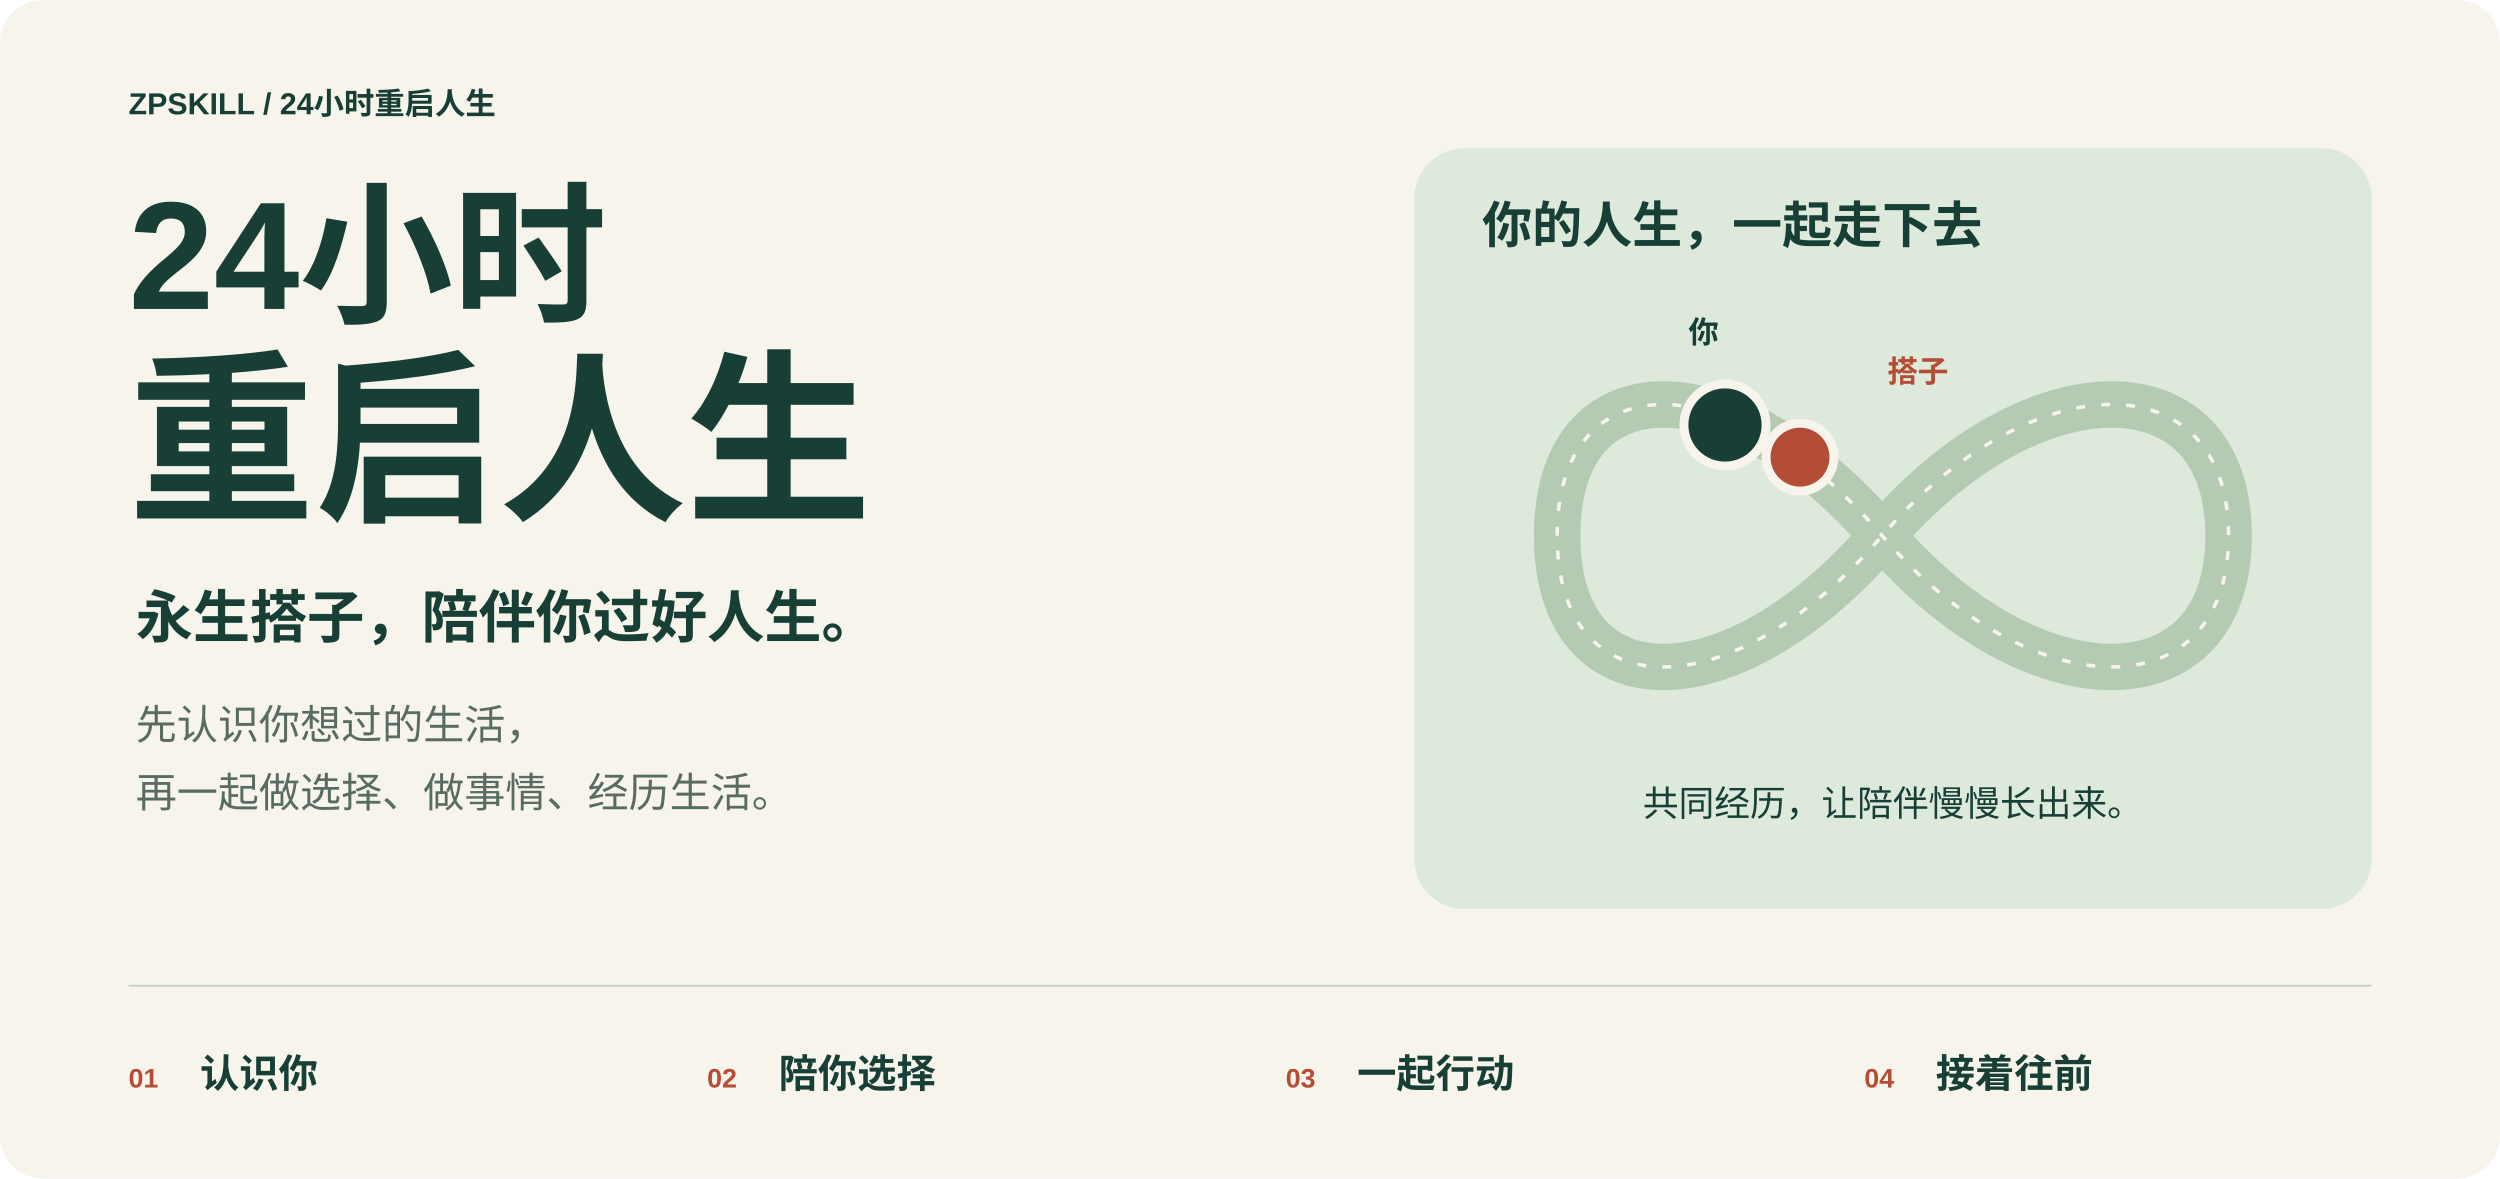
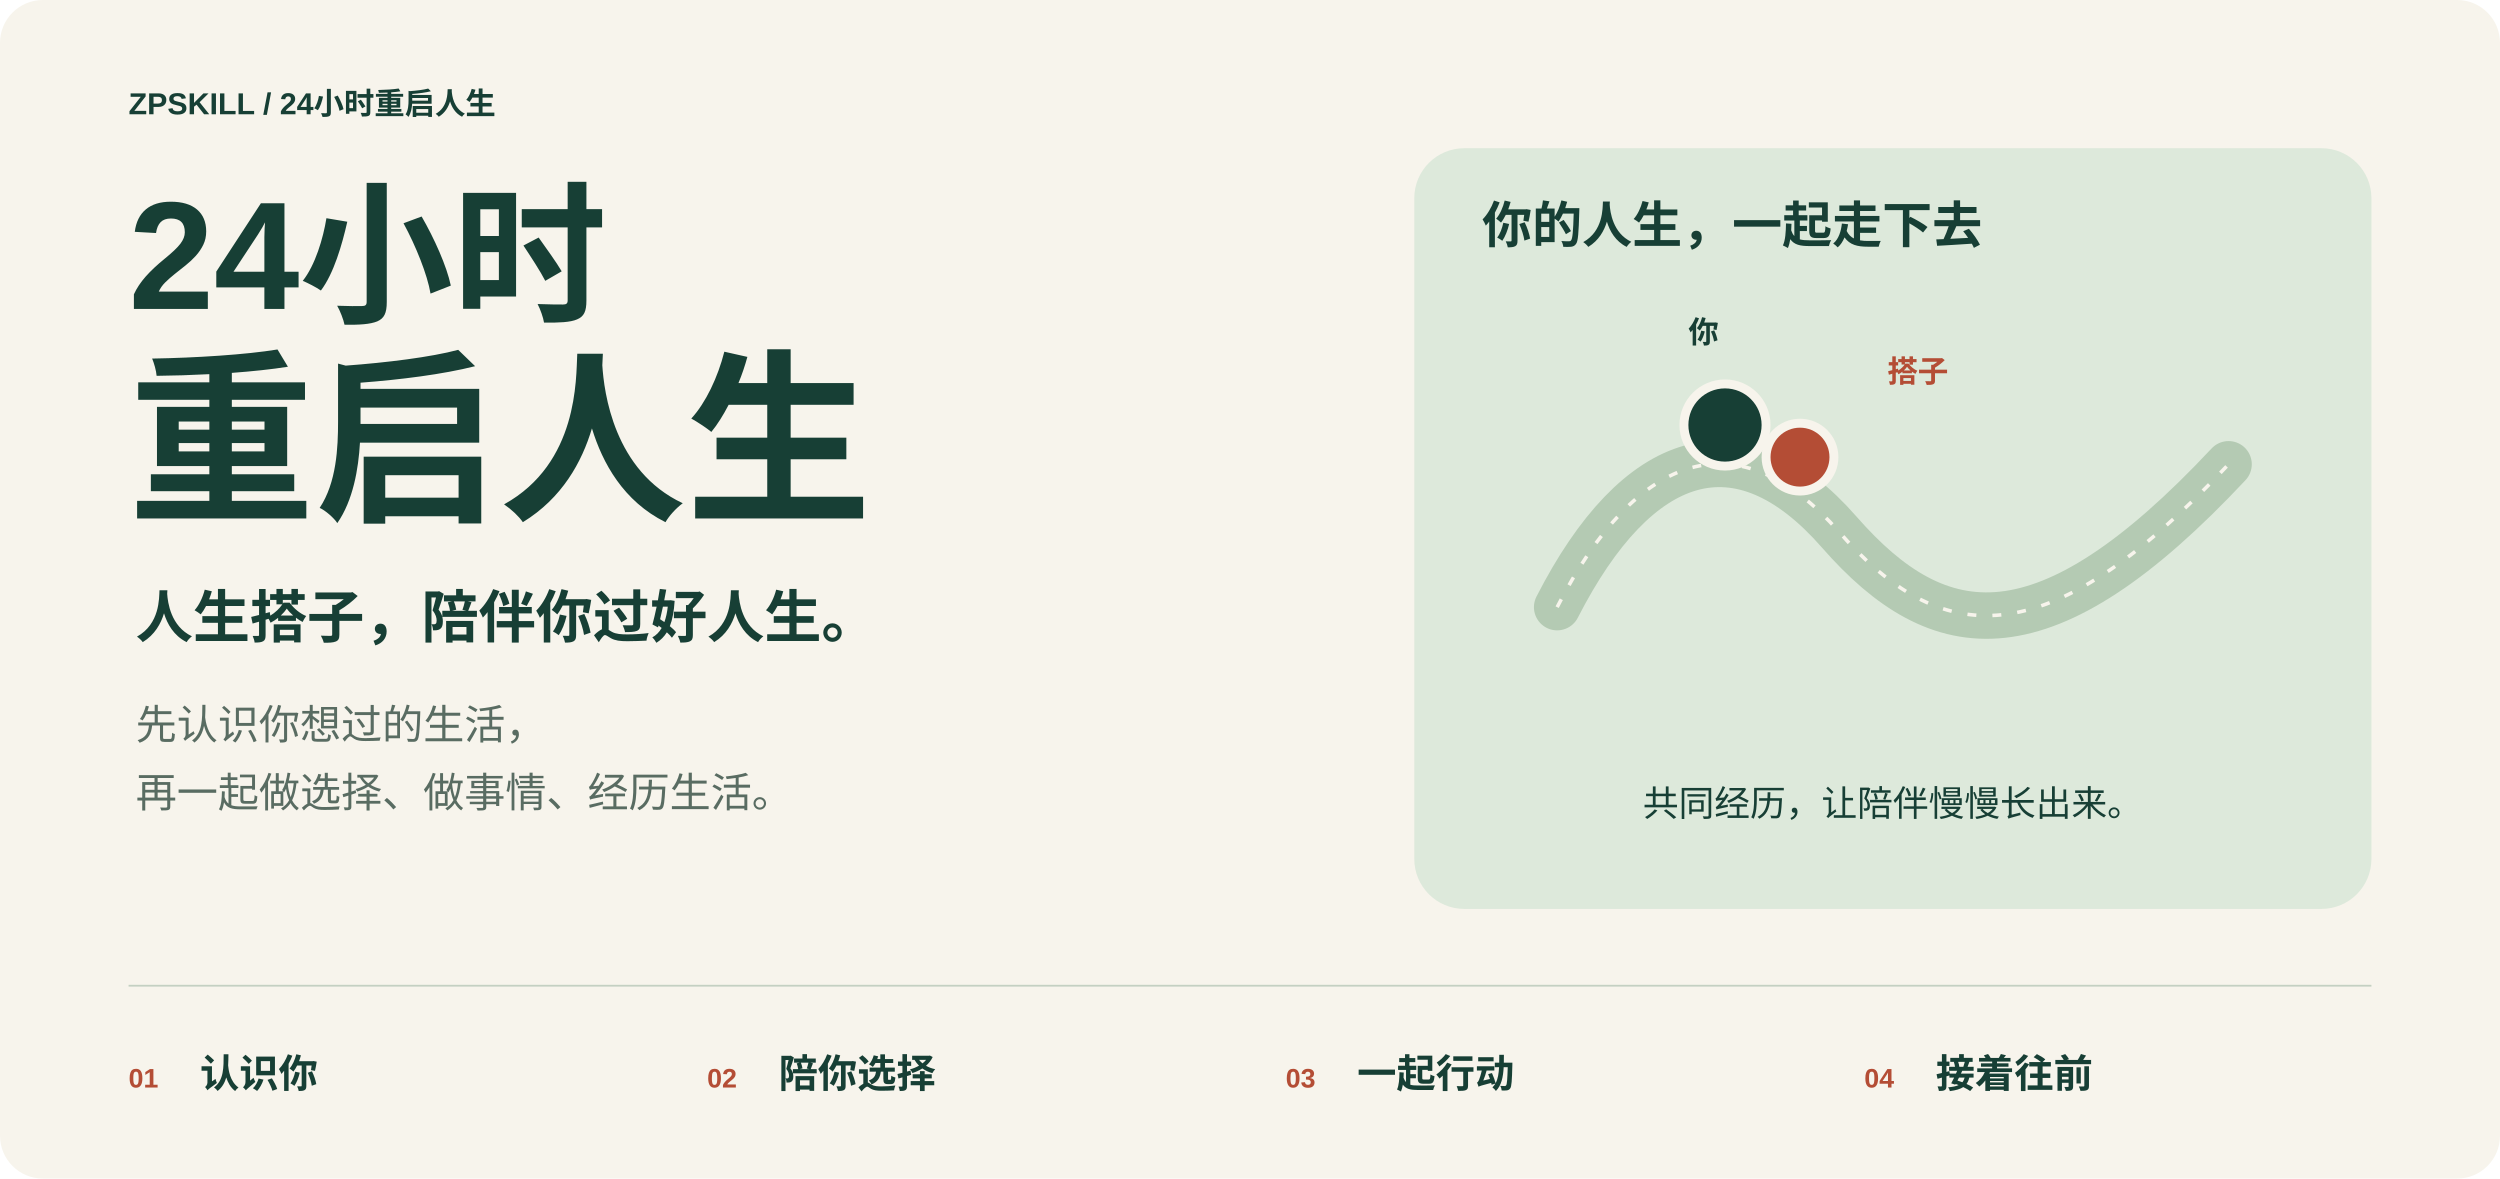
<svg xmlns="http://www.w3.org/2000/svg" width="1400" height="660" viewBox="0 0 1400 660" role="img" aria-labelledby="title desc">
  <defs>
    <marker id="arrow" markerWidth="9" markerHeight="9" refX="7" refY="4" orient="auto">
      <path d="M1 1L7 4L1 7" fill="none" stroke="#173F35" stroke-width="1.5" />
    </marker>
  </defs>
  <rect x="0" y="0" width="1400" height="660" rx="24" fill="#F7F4EC" />
  <g font-family="-apple-system,BlinkMacSystemFont,Segoe UI,PingFang SC,Hiragino Sans GB,Microsoft YaHei,Arial,sans-serif">
    <text x="72" y="64" font-size="17" fill="#173F35" font-weight="650">ZPSKILL / 24小时重启人生</text>
    <text x="72" y="173" font-size="86" fill="#173F35" font-weight="750">24小时</text>
    <text x="72" y="284" font-size="104" fill="#173F35" font-weight="750">重启人生</text>
-     <text x="76" y="357" font-size="32" fill="#173F35" font-weight="650">永生搭子，陪伴你过好人生。</text>
+     <text x="76" y="357" font-size="32" fill="#173F35" font-weight="650">人生搭子，陪伴你过好人生。</text>
    <text x="76" y="414" font-size="23" fill="#596C62" font-weight="400">先认识你想过的生活，</text>
    <text x="76" y="452" font-size="23" fill="#596C62" font-weight="400">再一起做选择、做事情、经历生活。</text>
    <rect x="792" y="83" width="536" height="426" rx="28" fill="#DDE9DB" />
    <text x="830" y="136" font-size="28" fill="#173F35" font-weight="650">你的人生，一起走下去</text>
-     <path d="M872 300C872 202 970 202 1054 300C1138 398 1248 398 1248 300C1248 202 1138 202 1054 300C970 398 872 398 872 300" fill="none" stroke="#B4CAB3" stroke-width="26" stroke-linecap="round" />
-     <path d="M872 300C872 202 970 202 1054 300C1138 398 1248 398 1248 300C1248 202 1138 202 1054 300C970 398 872 398 872 300" fill="none" stroke="#F7F4EC" stroke-width="2" stroke-dasharray="5 9" />
+     <path d="M872 340C917 252 974 234 1030 298S1145 370 1248 260" fill="none" stroke="#B4CAB3" stroke-width="26" stroke-linecap="round" />
+     <path d="M872 340C917 252 974 234 1030 298S1145 370 1248 260" fill="none" stroke="#F7F4EC" stroke-width="2" stroke-dasharray="5 9" />
    <circle cx="966" cy="238" r="23" fill="#173F35" stroke="#F7F4EC" stroke-width="5" />
    <circle cx="1008" cy="256" r="19" fill="#B44D35" stroke="#F7F4EC" stroke-width="5" />
    <text x="954" y="192" font-size="17" fill="#173F35" font-weight="650" text-anchor="middle">你</text>
    <text x="1074" y="214" font-size="17" fill="#B44D35" font-weight="650" text-anchor="middle">搭子</text>
    <text x="1060" y="457" font-size="20" fill="#173F35" font-weight="500" text-anchor="middle">共同经历，让陪伴慢慢长出来。</text>
    <path d="M72 552H1328" stroke="#C4D0C2" />
    <text x="72" y="609" font-size="15" fill="#B44D35" font-weight="650">01</text>
    <text x="112" y="609" font-size="22" fill="#173F35" font-weight="650">认识你</text>
    <text x="396" y="609" font-size="15" fill="#B44D35" font-weight="650">02</text>
    <text x="436" y="609" font-size="22" fill="#173F35" font-weight="650">陪你选择</text>
    <text x="720" y="609" font-size="15" fill="#B44D35" font-weight="650">03</text>
    <text x="760" y="609" font-size="22" fill="#173F35" font-weight="650">一起行动</text>
    <text x="1044" y="609" font-size="15" fill="#B44D35" font-weight="650">04</text>
    <text x="1084" y="609" font-size="22" fill="#173F35" font-weight="650">接着往前</text>
  </g>
</svg>
